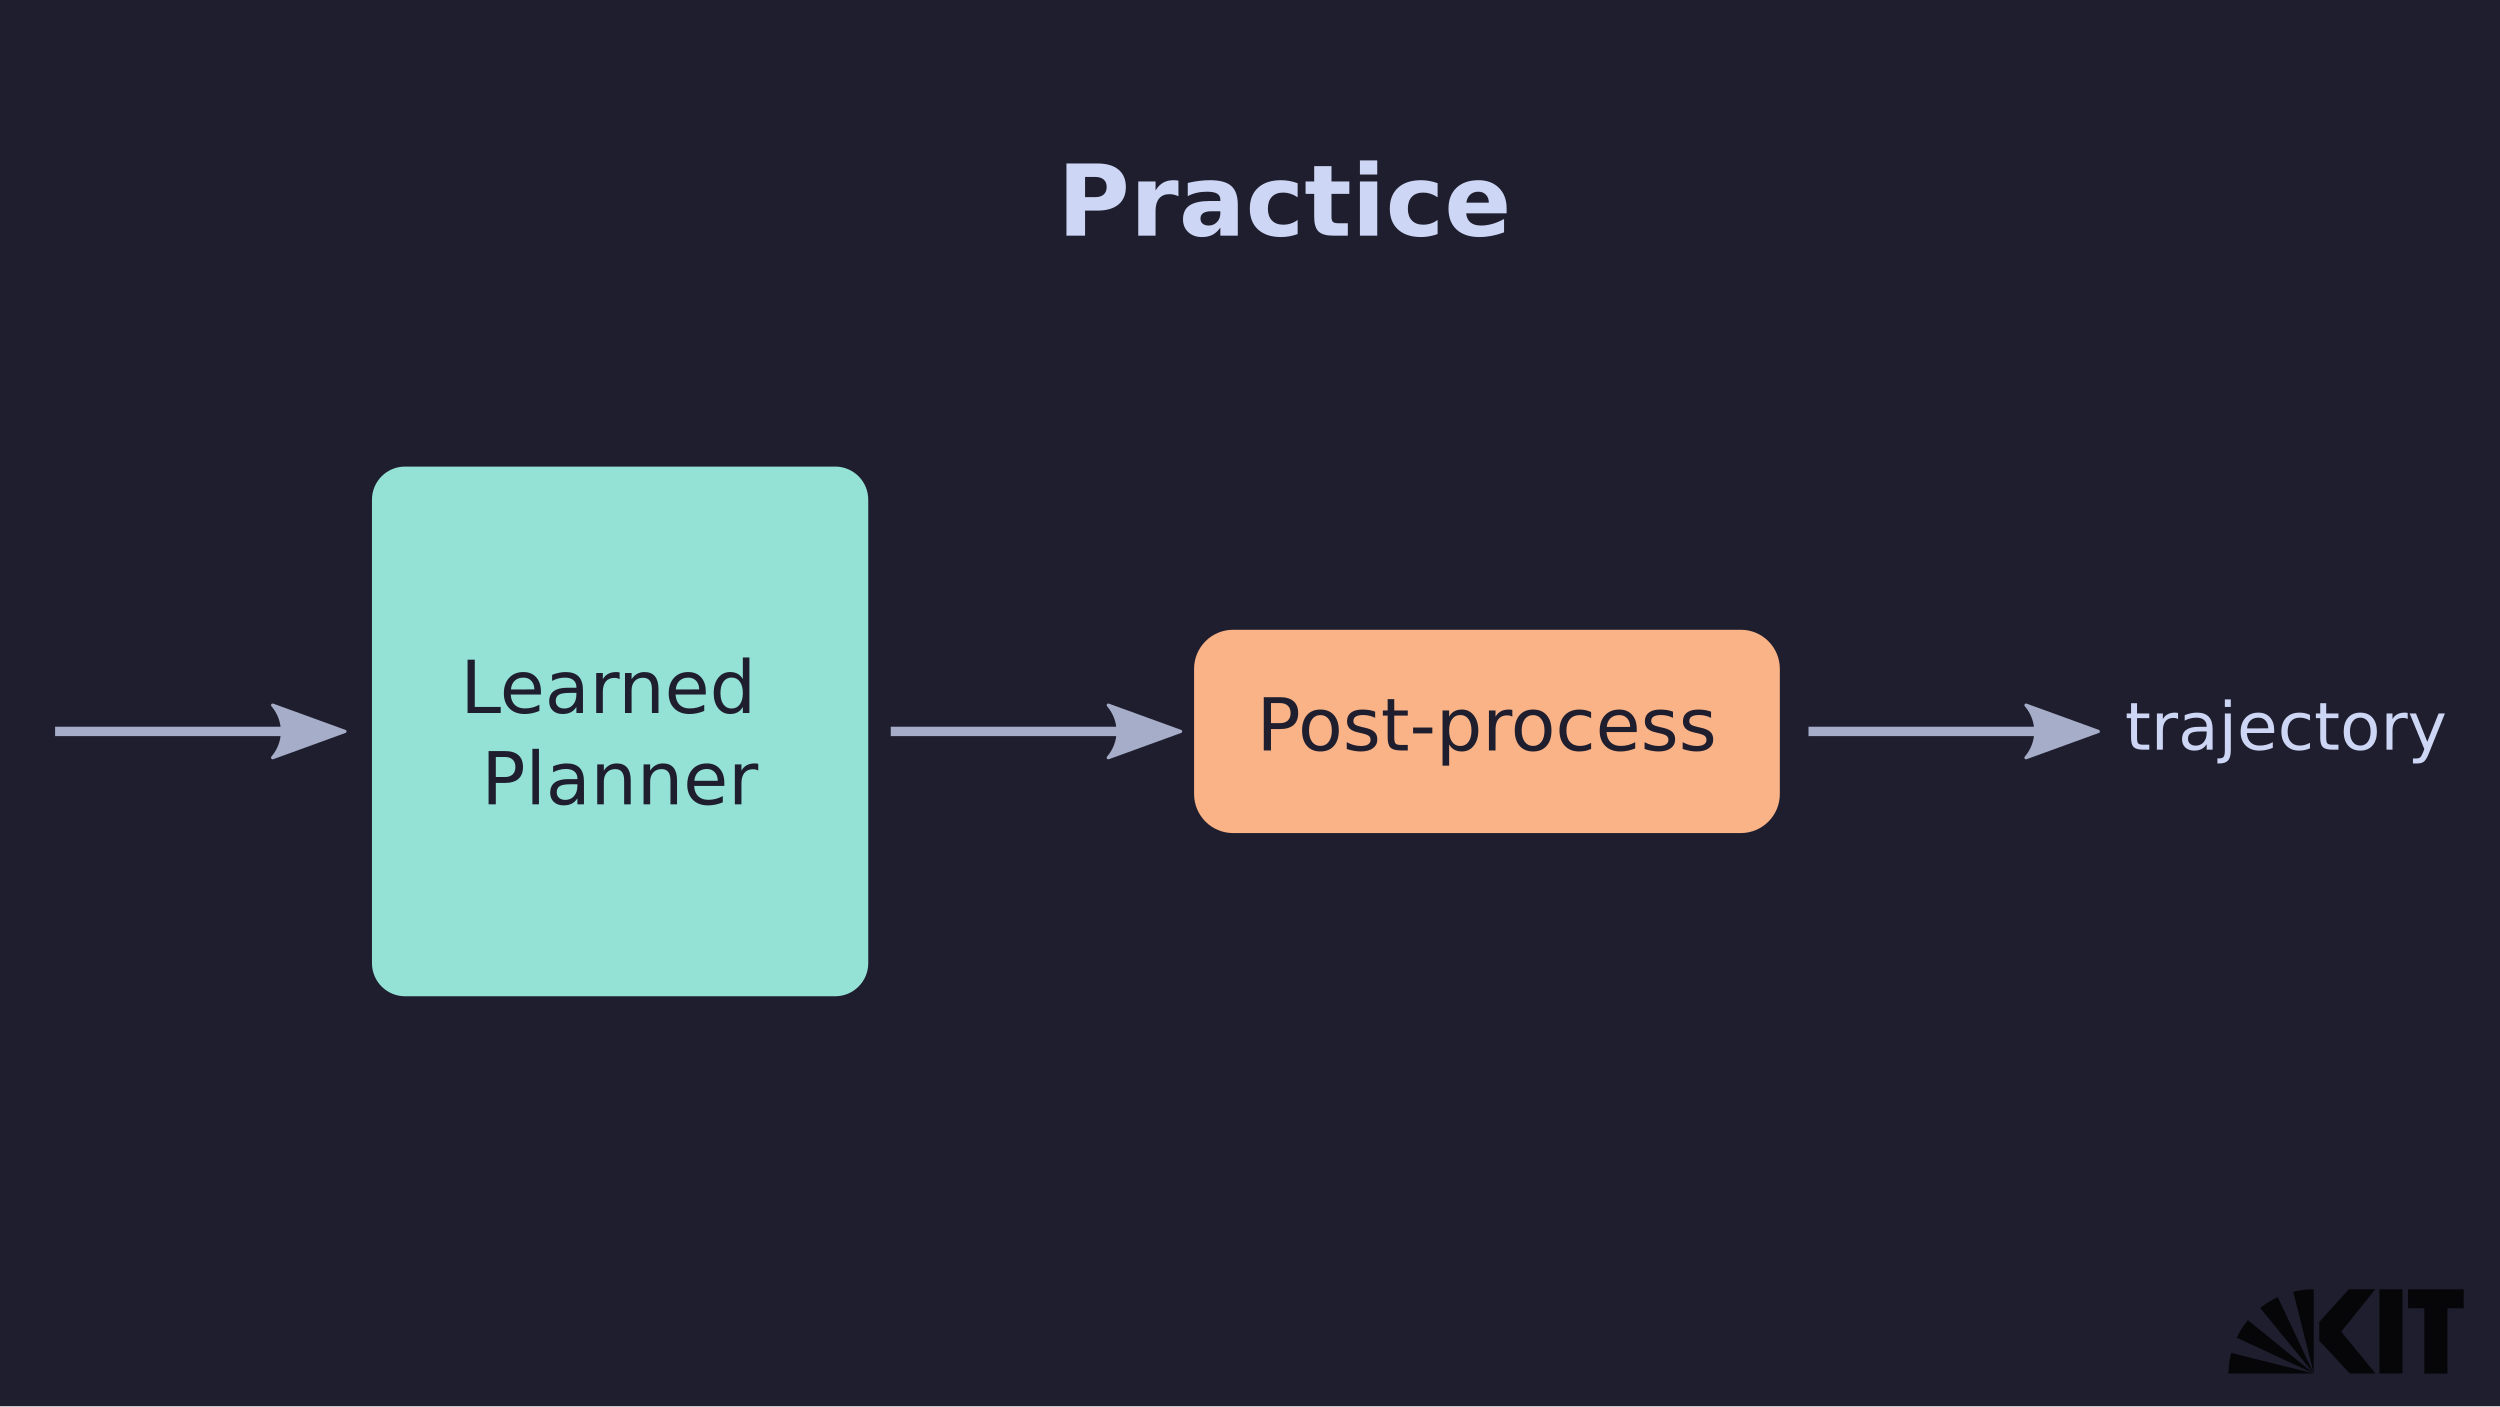
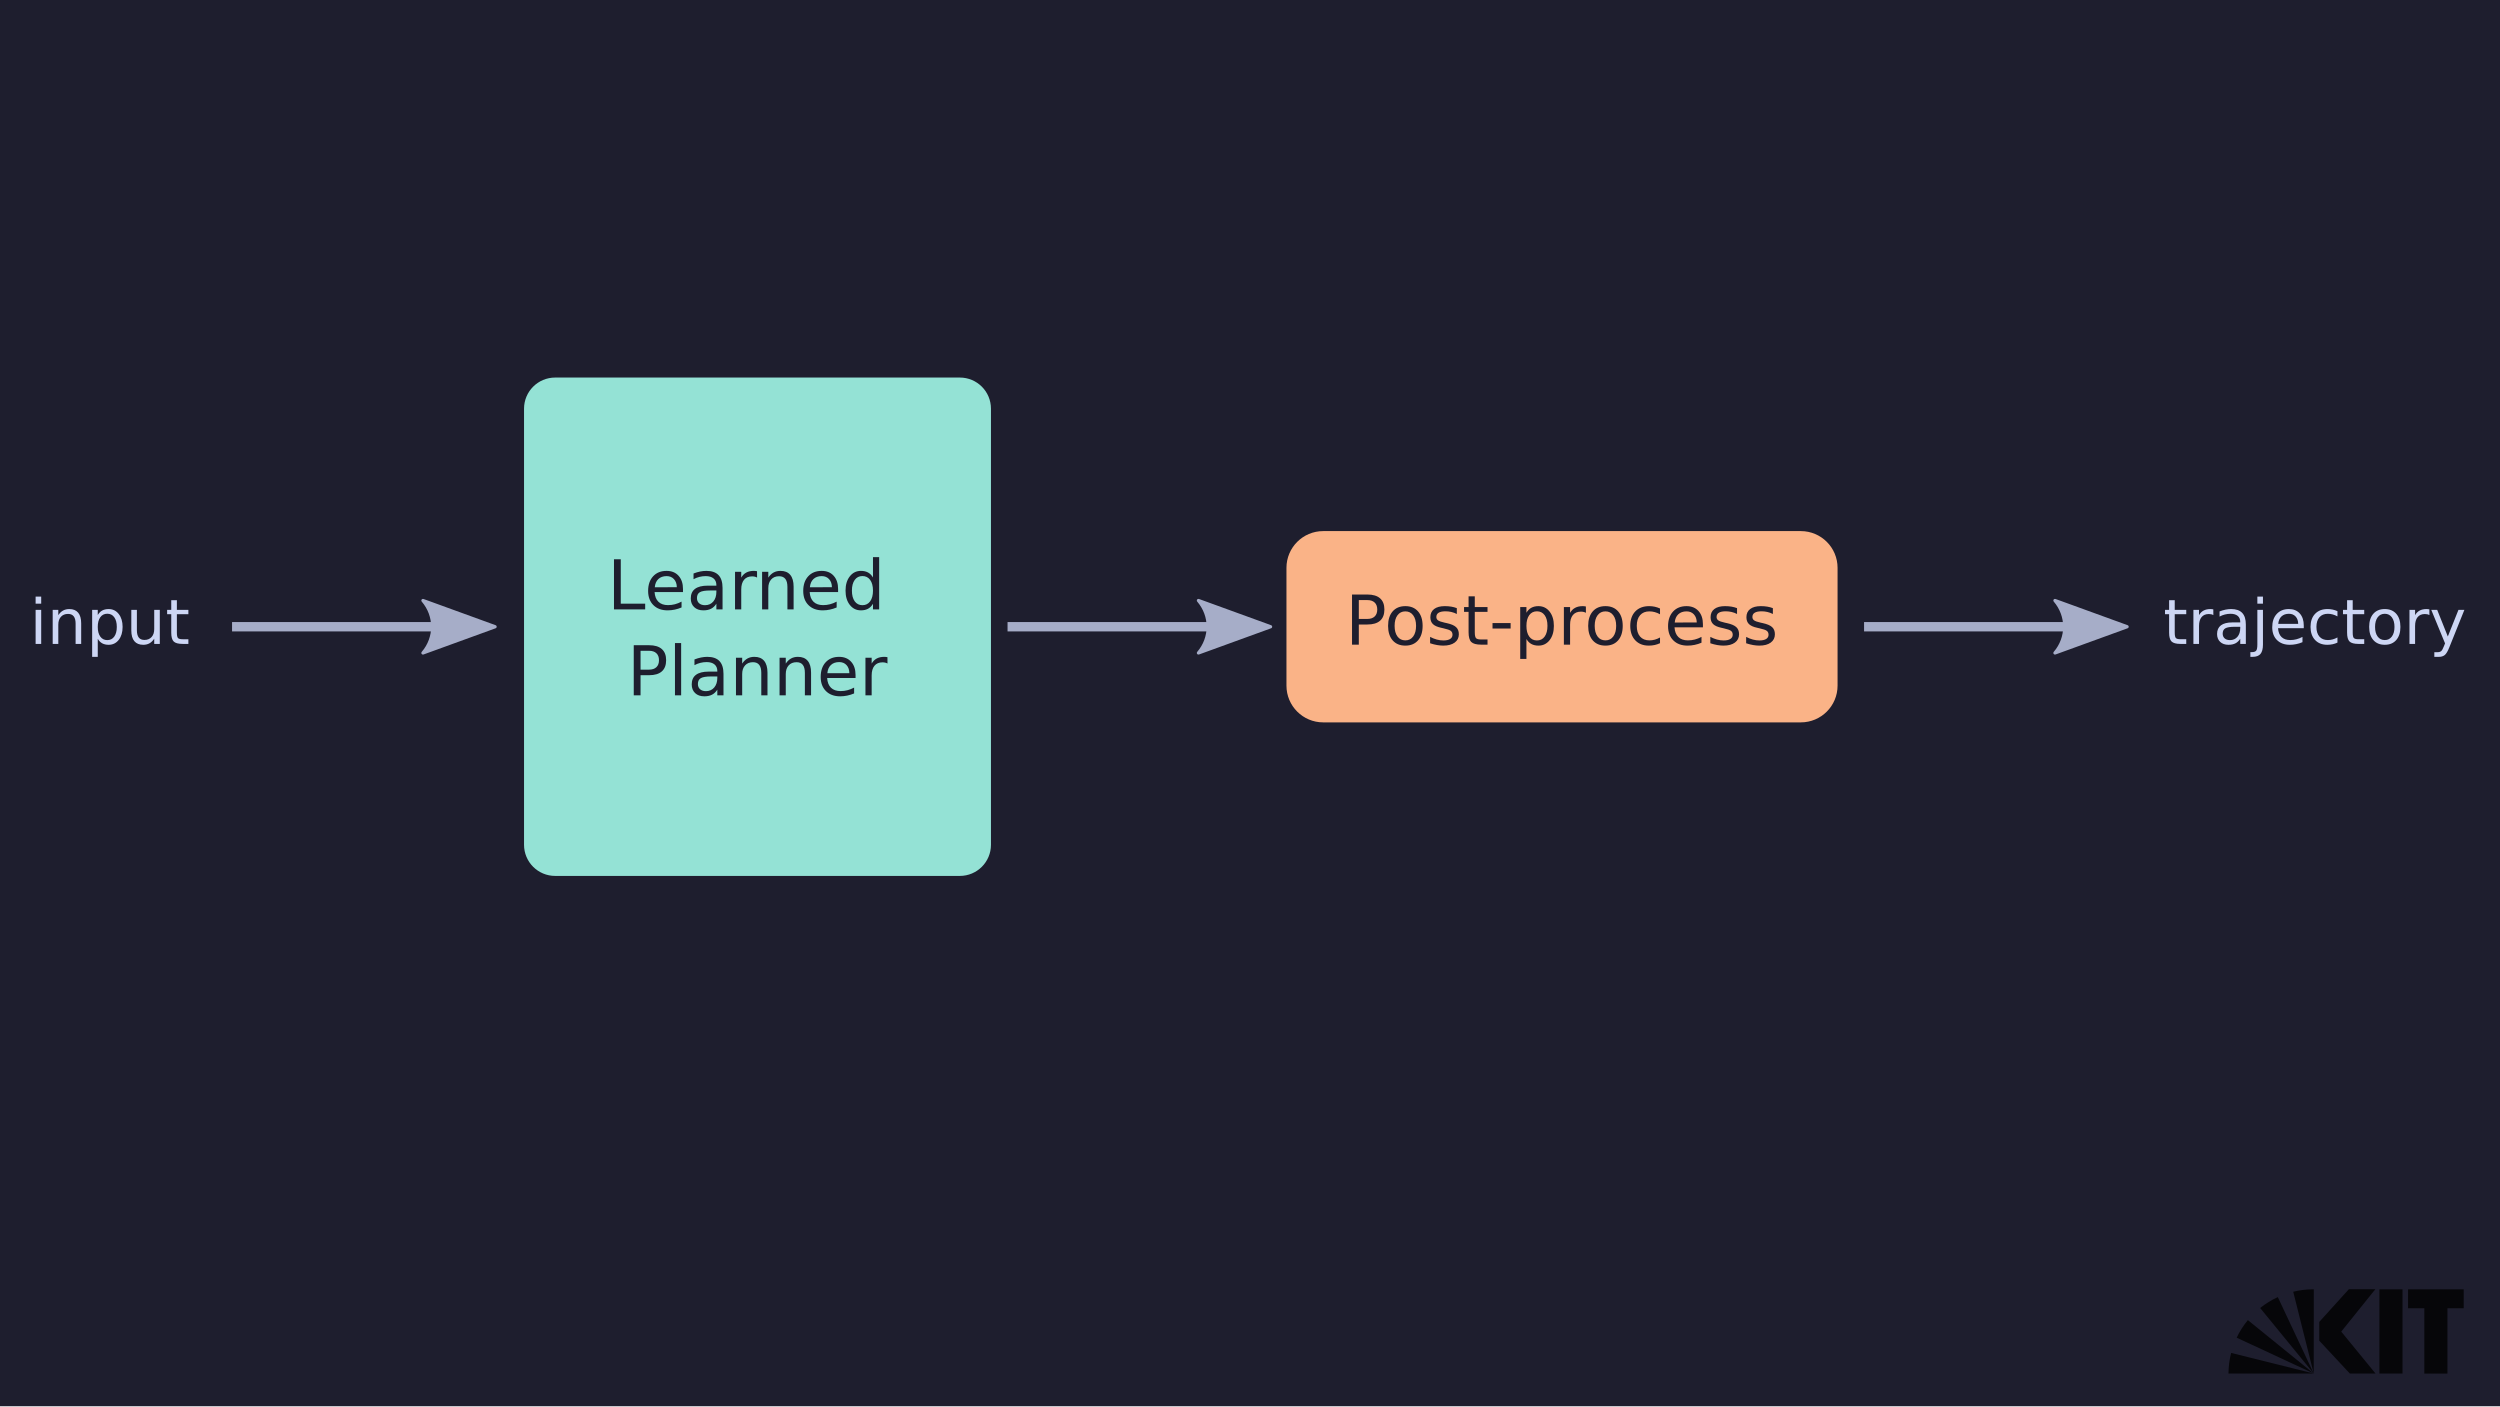
<svg xmlns="http://www.w3.org/2000/svg" xmlns:ns1="urn:inkflow" ns1:parent="base" viewBox="0 0 1920 1080" width="1920" height="1080" font-family="DejaVu Sans" version="2.0" id="svg12" standalone="no">
  <g ns1:layout-src="base" ns1:layout-hash="97dbf13f" id="g5">
    <rect width="1920" height="1080" id="rect1" class="inkflow-fill-bg" />
    <g class="kit-logo-mark" opacity="0.8" transform="translate(1709.592,985.4718) scale(0.1854084)" id="kit-logo">
      <path d="m984.51,25.416-230.514,0,0,78.511,67.398,0,0,270.666,95.719,0,0-270.666,67.397,0,0-78.511zm-253.458,348.819h-95.719v-348.819h95.719v348.819zm-111.852,0-106.474,0-126.55-135.871,0-77.794,122.606-135.513,109.701,0-141.248,175.665,141.965,173.513z" fill-rule="evenodd" id="path1" />
      <path d="M90.416,153.041c-18.284,22.227-34.057,46.605-46.247,72.775l319.064,148.418-272.817-221.193z" fill-rule="evenodd" id="path2" />
      <path d="M363.233,374.235,214.456,57.681c-26.529,12.189-50.907,27.246-73.134,45.171l221.91,271.383z" fill-rule="evenodd" id="path3" />
      <path d="m363.233,374.235,0.358-348.819h-2.868c-28.322,0-55.926,3.585-82.455,10.038l84.964,338.781z" fill-rule="evenodd" id="path4" />
      <path d="M21.226,288.912c-7.17,27.246-10.755,55.926-11.113,85.322h353.121l-342.007-85.322z" fill-rule="evenodd" id="path5" />
    </g>
  </g>
  <defs id="defs1">
    <marker id="tip" viewBox="0 0 12 12" refX="10" refY="6" markerWidth="7" markerHeight="7" orient="auto-start-reverse">
      <path d="M 0 1 L 11 6 L 0 11 z" id="path6" class="inkflow-fill-text-muted" />
    </marker>
-     <marker style="overflow:visible" id="ConcaveTriangle-2" refX="0" refY="0" orient="auto-start-reverse" markerWidth="1" markerHeight="1" viewBox="0 0 1 1" preserveAspectRatio="xMidYMid">
-       <path transform="scale(0.7)" d="M -2,-4 9,0 -2,4 c 2,-2.33 2,-5.66 0,-8 z" style="fill:context-stroke;fill-rule:evenodd;stroke:context-stroke;stroke-width:0.5;stroke-linecap:round;stroke-linejoin:round" id="path7-7" />
+     <marker style="overflow:visible" id="ConcaveTriangle-9" refX="0" refY="0" orient="auto-start-reverse" markerWidth="1" markerHeight="1" viewBox="0 0 1 1" preserveAspectRatio="xMidYMid">
+       <path transform="scale(0.7)" d="M -2,-4 9,0 -2,4 c 2,-2.33 2,-5.66 0,-8 z" style="fill:context-stroke;fill-rule:evenodd;stroke:context-stroke;stroke-width:0.5;stroke-linecap:round;stroke-linejoin:round" id="path7-0" />
    </marker>
-     <marker style="overflow:visible" id="ConcaveTriangle-2-0" refX="0" refY="0" orient="auto-start-reverse" markerWidth="1" markerHeight="1" viewBox="0 0 1 1" preserveAspectRatio="xMidYMid">
-       <path transform="scale(0.7)" d="M -2,-4 9,0 -2,4 c 2,-2.33 2,-5.66 0,-8 z" style="fill:context-stroke;fill-rule:evenodd;stroke:context-stroke;stroke-width:0.5;stroke-linecap:round;stroke-linejoin:round" id="path7-7-6" />
+     <marker id="ConcaveTriangle-1" style="overflow:visible" refX="0" refY="0" orient="auto-start-reverse" markerWidth="1" markerHeight="1" viewBox="0 0 1 1" preserveAspectRatio="xMidYMid">
+       <path d="M -2,-4 9,0 -2,4 c 2,-2.33 2,-5.66 0,-8 z" style="fill:context-stroke;fill-rule:evenodd;stroke:none" transform="scale(0.7)" id="path1-5" />
    </marker>
    <style id="inkflow-preview">.inkflow-fill-bg { fill: #1e1e2e; }
.inkflow-stroke-bg { stroke: #1e1e2e; }
.inkflow-fill-surface { fill: #313244; }
.inkflow-stroke-surface { stroke: #313244; }
.inkflow-fill-border { fill: #585b70; }
.inkflow-stroke-border { stroke: #585b70; }
.inkflow-fill-text { fill: #cdd6f4; }
.inkflow-stroke-text { stroke: #cdd6f4; }
.inkflow-fill-text-muted { fill: #a6adc8; }
.inkflow-stroke-text-muted { stroke: #a6adc8; }
.inkflow-fill-accent { fill: #cba6f7; }
.inkflow-stroke-accent { stroke: #cba6f7; }
.inkflow-fill-accent-fg { fill: #11111b; }
.inkflow-stroke-accent-fg { stroke: #11111b; }
.inkflow-fill-code-bg { fill: #181825; }
.inkflow-stroke-code-bg { stroke: #181825; }
.inkflow-fill-code-text { fill: #cdd6f4; }
.inkflow-stroke-code-text { stroke: #cdd6f4; }
.inkflow-fill-red { fill: #f38ba8; }
.inkflow-stroke-red { stroke: #f38ba8; }
.inkflow-fill-orange { fill: #fab387; }
.inkflow-stroke-orange { stroke: #fab387; }
.inkflow-fill-yellow { fill: #f9e2af; }
.inkflow-stroke-yellow { stroke: #f9e2af; }
.inkflow-fill-green { fill: #a6e3a1; }
.inkflow-stroke-green { stroke: #a6e3a1; }
.inkflow-fill-teal { fill: #94e2d5; }
.inkflow-stroke-teal { stroke: #94e2d5; }
.inkflow-fill-blue { fill: #89b4fa; }
.inkflow-stroke-blue { stroke: #89b4fa; }
.inkflow-fill-purple { fill: #cba6f7; }
.inkflow-stroke-purple { stroke: #cba6f7; }
.inkflow-fill-pink { fill: #f5c2e7; }
.inkflow-stroke-pink { stroke: #f5c2e7; }
.inkflow-fill-grey { fill: #6c7086; }
.inkflow-stroke-grey { stroke: #6c7086; }</style>
    <marker style="overflow:visible" id="ConcaveTriangle" refX="0" refY="0" orient="auto-start-reverse" markerWidth="1" markerHeight="1" viewBox="0 0 1 1" preserveAspectRatio="xMidYMid">
      <path transform="scale(0.7)" d="M -2,-4 9,0 -2,4 c 2,-2.33 2,-5.66 0,-8 z" style="fill:context-stroke;fill-rule:evenodd;stroke:context-stroke;stroke-width:0.5;stroke-linecap:round;stroke-linejoin:round" id="path7" />
    </marker>
  </defs>
-   <g id="main">
-     <text x="812.047" y="180.978" font-size="76.047px" font-weight="700" id="text1" style="stroke-width: 1.728" class="inkflow-fill-text inkflow-fill-code-text">
-       <tspan id="tspan15" x="812.047" y="180.978">Practice</tspan>
-     </text>
-     <path style="fill:#b4befe;fill-opacity:1;stroke:#a6adc8;stroke-width:7.204;stroke-linecap:butt;stroke-linejoin:miter;stroke-dasharray:none;stroke-opacity:1;marker-end:url(#ConcaveTriangle)" d="M 42.314,561.732 H 219.483" id="a-input" class="inkflow-stroke-text-muted" />
-     <g id="pipeline" transform="matrix(0.9034697,0,0,0.9034697,219.4833,73.85886)">
+   <g id="main" transform="matrix(1.183054,0,0,1.183054,-228.8757,20.67134)">
+     <g id="g8" transform="translate(86.56563)">
+       <path d="M 257.538,389.385 H 389.979" stroke-width="7.561" marker-end="url(#tip)" id="a-input" style="stroke-width:6.077;stroke-dasharray:none;marker-end:url(#ConcaveTriangle-9)" class="inkflow-stroke-text-muted" />
+       <text x="126.204" y="400.534" font-size="40.413px" id="input" style="stroke-width:1.263" class="inkflow-fill-text-muted inkflow-fill-text inkflow-fill-code-text">input</text>
+     </g>
+     <g id="pipeline" transform="matrix(0.7185111,0,0,0.7185111,236.5122,1.388663)">
      <g id="learned" transform="translate(-579.7631,200)">
-         <rect x="653.025" y="114.864" width="421.861" height="450.273" rx="28.124" id="rect2" style="stroke-width:2.568" class="inkflow-fill-teal" />
-         <text x="863.728" y="324.33" font-size="62.133px" text-anchor="middle" id="text2" style="stroke-width:2.219" class="inkflow-fill-bg">
-           <tspan id="tspan12" x="863.728" y="324.33" style="stroke-width:2.219">Learned</tspan>
-           <tspan id="tspan13" x="863.728" y="401.996" style="stroke-width:2.219">Planner</tspan>
+         <rect x="993.309" y="114.864" width="421.861" height="450.273" rx="28.124" id="rect2" style="stroke-width:2.568" class="inkflow-fill-teal" />
+         <text x="1204.012" y="324.33" font-size="62.133px" text-anchor="middle" id="text2" style="stroke-width:2.219" class="inkflow-fill-bg">
+           <tspan id="tspan12" x="1204.012" y="324.33" style="stroke-width:2.219">Learned</tspan>
+           <tspan id="tspan13" x="1204.012" y="401.996" style="stroke-width:2.219">Planner</tspan>
        </text>
      </g>
-       <path style="fill:#b4befe;fill-opacity:1;stroke-width:7.973;stroke-linecap:butt;stroke-linejoin:miter;stroke-dasharray:none;stroke-opacity:1;marker-end:url(#ConcaveTriangle-2)" d="M 514.255,540 H 710.353" id="a-post-process" class="inkflow-stroke-text-muted" />
      <g id="post-process" transform="translate(90.98397,200)">
        <g id="g18" transform="translate(56.12205)">
-           <rect x="624.995" y="253.589" width="497.921" height="172.821" rx="33.195" id="rect16" style="stroke:none;stroke-width:1.729;stroke-opacity:1" class="inkflow-fill-orange" />
-           <text x="873.728" y="356.185" font-size="62.133px" text-anchor="middle" id="text17" style="stroke-width:2.219" class="inkflow-fill-bg">
-             <tspan id="tspan17" x="873.728" y="356.185" style="stroke-width:2.219">Post-process</tspan>
+           <rect x="955.279" y="253.589" width="497.921" height="172.821" rx="33.195" id="rect16" style="fill:#fab387;stroke:none;stroke-width:1.729" class="inkflow-fill-teal inkflow-fill-orange" />
+           <text x="1204.012" y="356.185" font-size="62.133px" text-anchor="middle" id="text17" style="stroke-width:2.219" class="inkflow-fill-bg">
+             <tspan id="tspan17" x="1204.012" y="356.185" style="stroke-width:2.219">Post-process</tspan>
          </text>
        </g>
+         <path d="m 759.406,340 h 184.326" stroke-width="7.561" marker-end="url(#tip)" id="a-post-process" style="stroke-width:8.458;stroke-dasharray:none;marker-end:url(#ConcaveTriangle-9)" class="inkflow-stroke-text-muted" />
      </g>
    </g>
-     <g id="g-trajectory" transform="matrix(0.9034697,0,0,0.9034697,503.1982,73.85886)">
-       <path style="fill:#b4befe;fill-opacity:1;stroke-width:7.973;stroke-linecap:butt;stroke-linejoin:miter;stroke-dasharray:none;stroke-opacity:1;marker-end:url(#ConcaveTriangle-2-0)" d="M 980.35,540 H 1176.449" id="a-trajectory" class="inkflow-stroke-text-muted" />
-       <text x="1249.345" y="555.517" font-size="56.245px" id="trajectory" style="stroke-width:1.758" class="inkflow-fill-text-muted inkflow-fill-text inkflow-fill-code-text">trajectory</text>
+     <g id="g-trajectory" transform="matrix(0.7185111,0,0,0.7185111,403.3677,1.388663)">
+       <text x="1662.414" y="555.517" font-size="56.245px" id="trajectory" style="stroke-width:1.758" class="inkflow-fill-text-muted inkflow-fill-text inkflow-fill-code-text">trajectory</text>
+       <path d="m 1392.027,540 h 184.326" stroke-width="7.561" marker-end="url(#tip)" id="a-trajectory" style="stroke-width:8.458;stroke-dasharray:none;marker-end:url(#ConcaveTriangle-9)" class="inkflow-stroke-text-muted" />
    </g>
  </g>
</svg>
